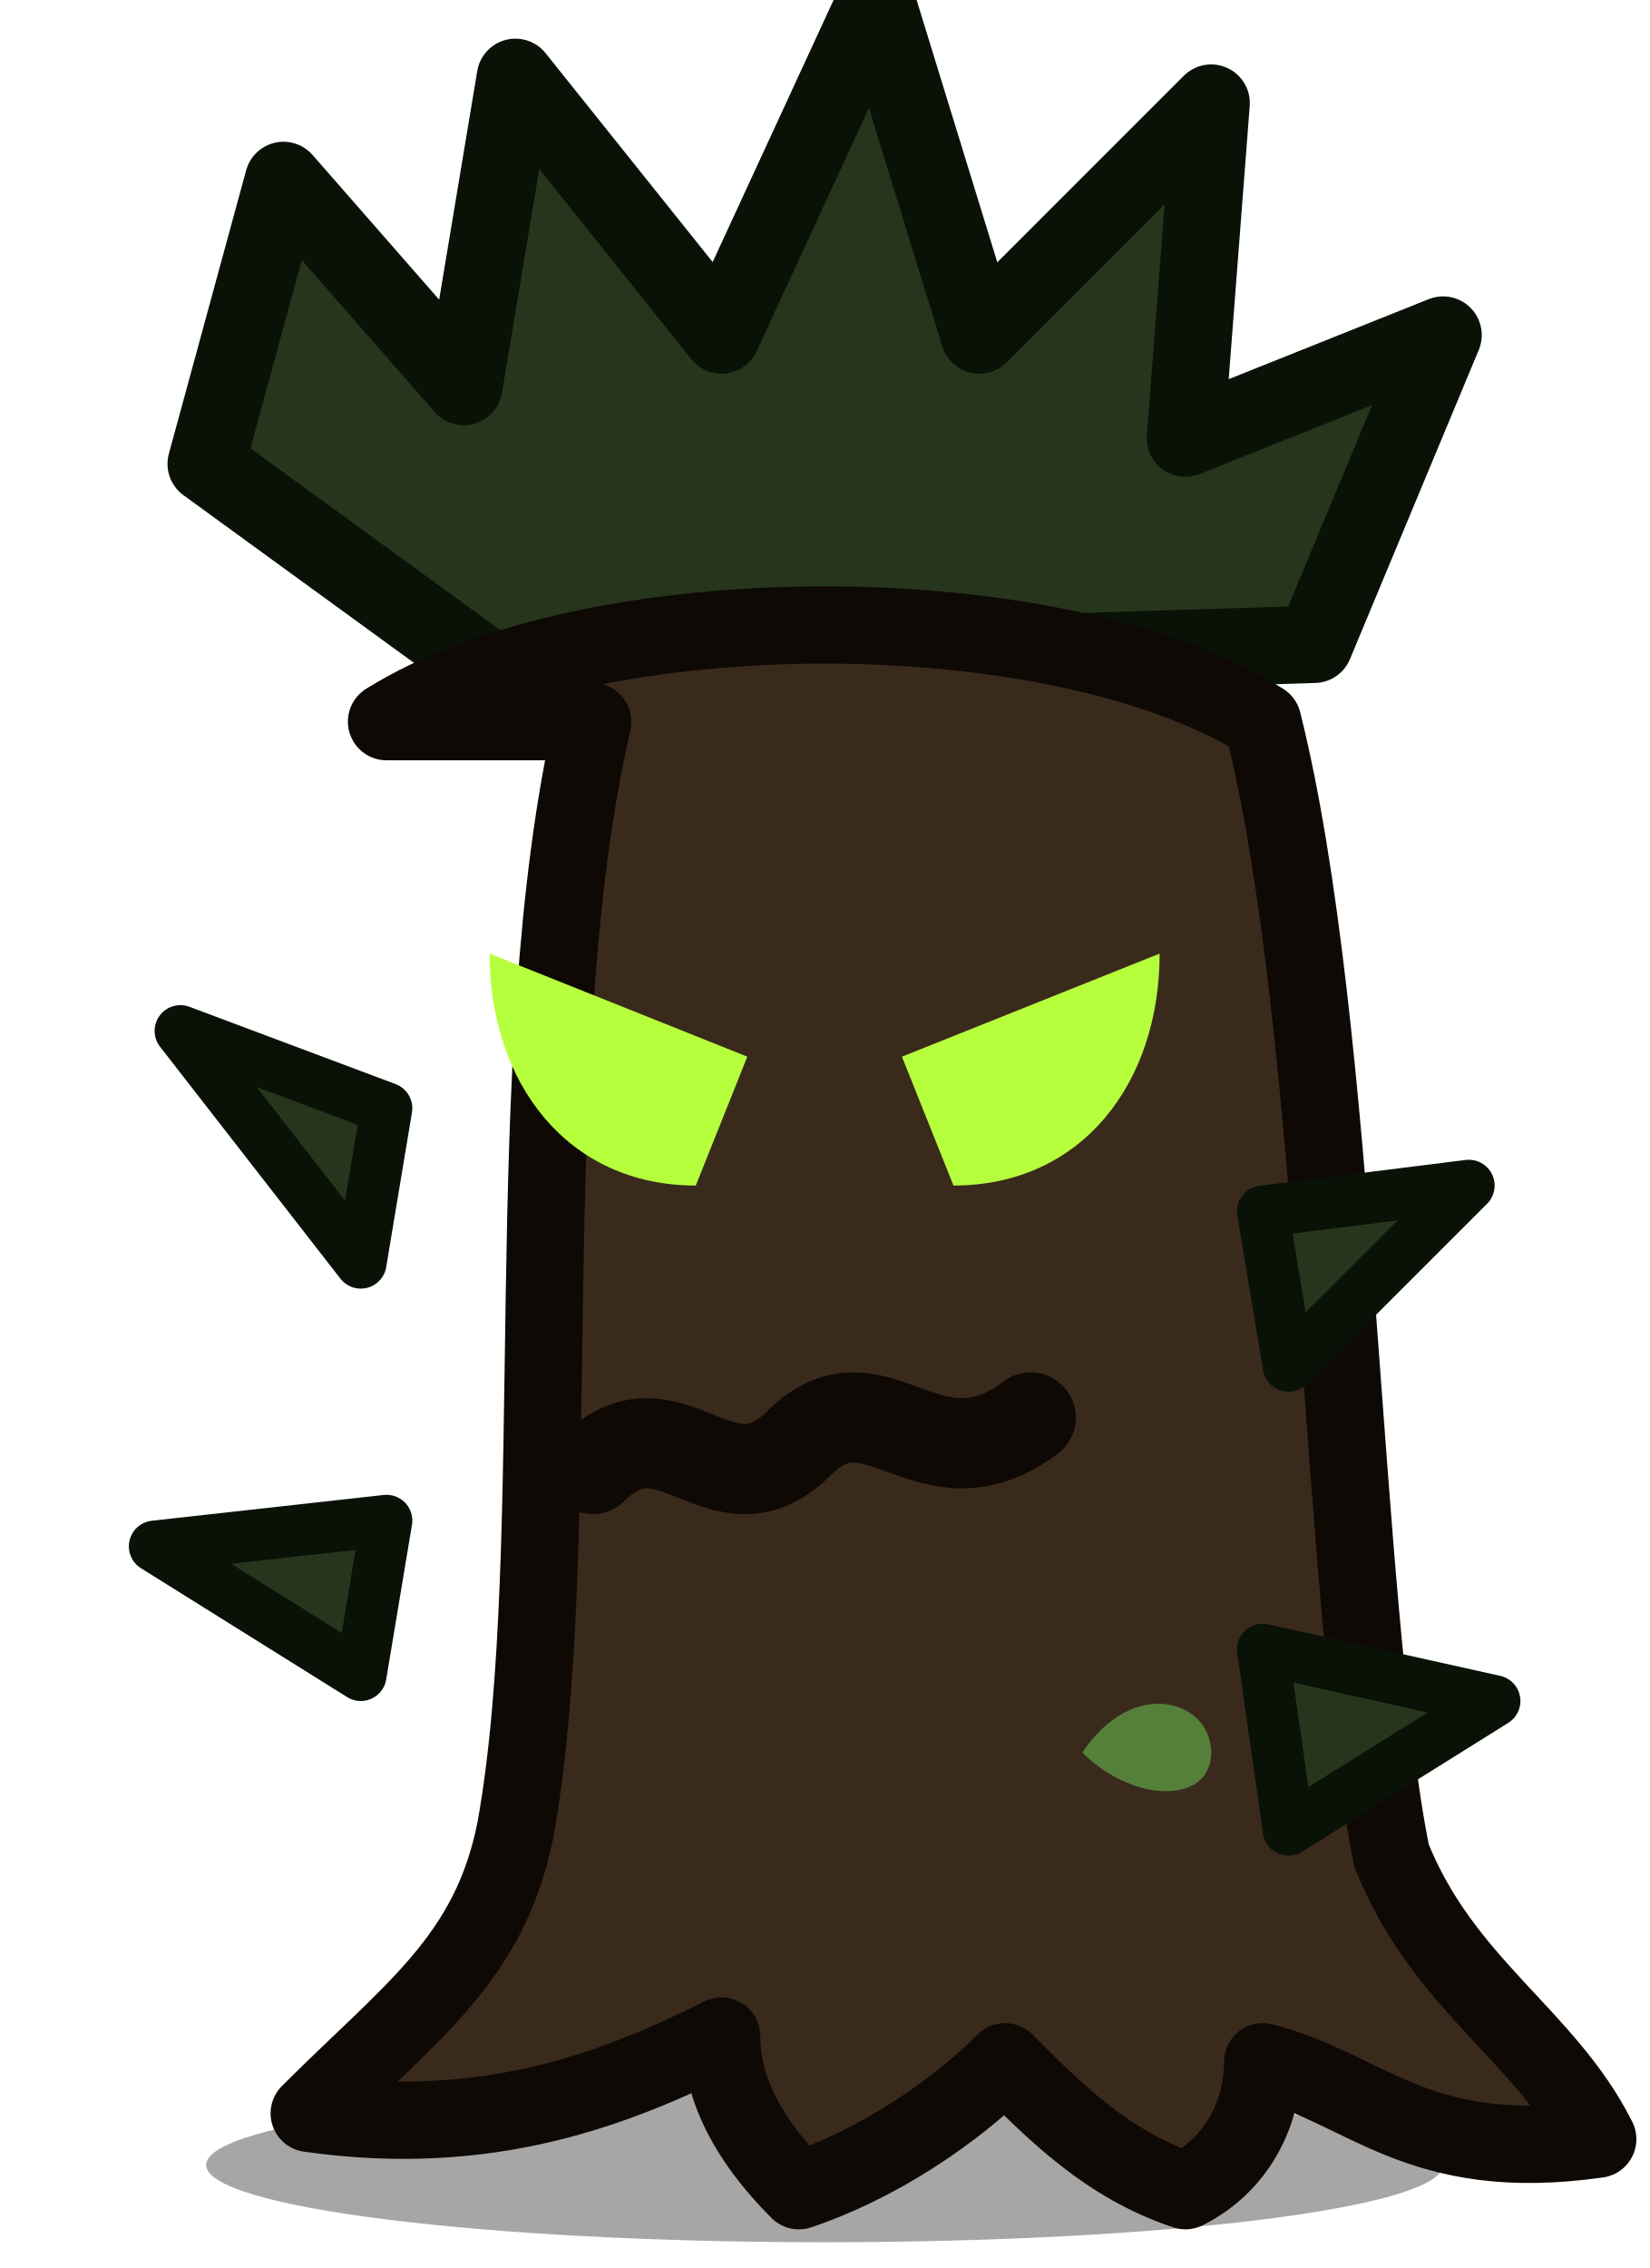
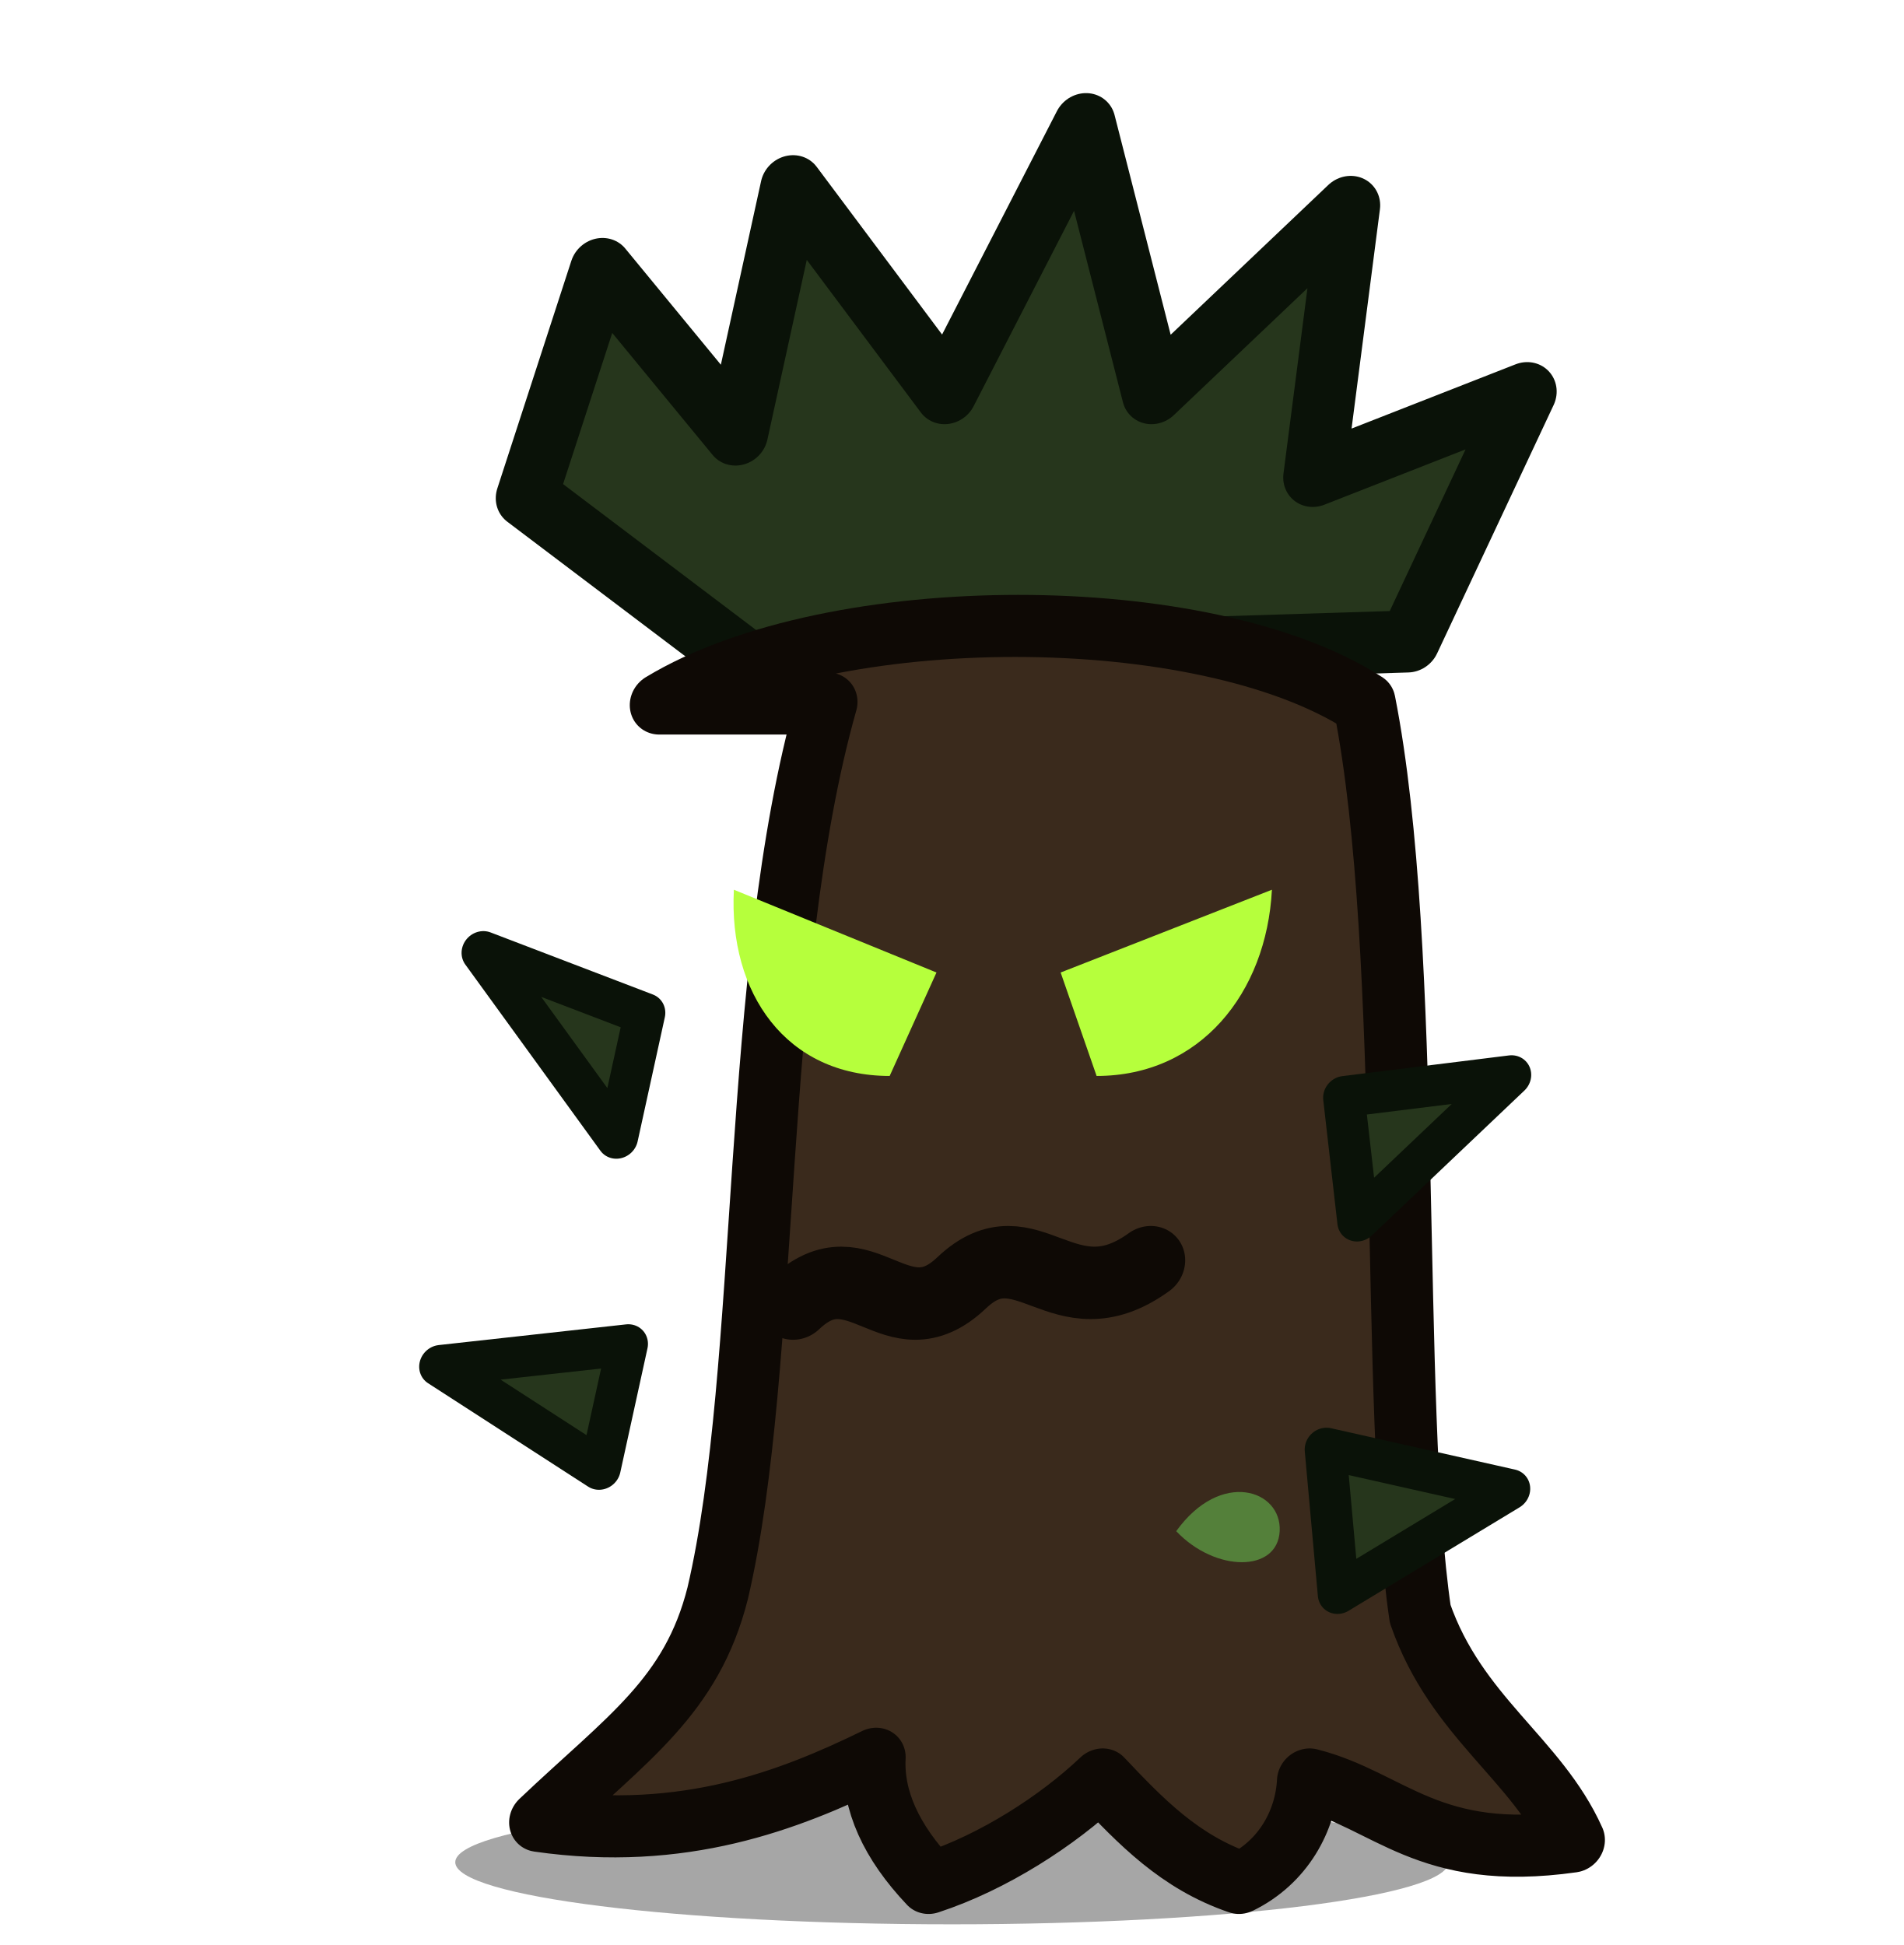
- <svg xmlns="http://www.w3.org/2000/svg" width="64" height="88" viewBox="0 0 64 88">
+ <svg xmlns="http://www.w3.org/2000/svg" width="92" height="94" viewBox="-14 -6 92 94">
  <ellipse cx="32" cy="84" rx="24" ry="3" fill="#000" opacity=".35" />
-   <path d="M19 26L8 18l3-11 7 8 2-12 8 10 6-13 4 13 9-9-1 13 10-4-5 12Z" fill="#26361c" stroke="#0a1208" stroke-width="3" stroke-linejoin="round" />
-   <path d="M15 28c8-5 26-5 34 0 3 12 3 34 5 44 2 5 6 7 8 11-7 1-9-2-13-3 0 2-1 4-3 5-3-1-5-3-7-5-2 2-5 4-8 5-2-2-3-4-3-6-4 2-9 4-16 3 4-4 7-6 8-11 2-11 0-30 3-43Z" fill="#3a2a1c" stroke="#0e0905" stroke-width="3" stroke-linejoin="round" />
-   <path d="M7 40l8 3-1 6ZM57 46l-8 1 1 6ZM6 60l9-1-1 6ZM58 66l-9-2 1 7Z" fill="#26361c" stroke="#0a1208" stroke-width="2" stroke-linejoin="round" />
-   <path d="M19 37l10 4-2 5c-5 0-8-4-8-9ZM35 41l10-4c0 5-3 9-8 9Z" fill="#b6ff3c" />
-   <path d="M23 57c3-3 5 2 8-1s5 2 9-1" fill="none" stroke="#0e0905" stroke-width="3.500" stroke-linecap="round" />
-   <path d="M42 68c2 2 5 2 5 0s-3-3-5 0Z" fill="#54803a" />
+   <g transform="translate(32 84) skewX(-3) translate(-32 -84)">
+     <path d="M19 26L8 18l3-11 7 8 2-12 8 10 6-13 4 13 9-9-1 13 10-4-5 12Z" fill="#26361c" stroke="#0a1208" stroke-width="3" stroke-linejoin="round" />
+     <path d="M15 28c8-5 26-5 34 0 3 12 3 34 5 44 2 5 6 7 8 11-7 1-9-2-13-3 0 2-1 4-3 5-3-1-5-3-7-5-2 2-5 4-8 5-2-2-3-4-3-6-4 2-9 4-16 3 4-4 7-6 8-11 2-11 0-30 3-43Z" fill="#3a2a1c" stroke="#0e0905" stroke-width="3" stroke-linejoin="round" />
+     <path d="M7 40l8 3-1 6ZM57 46l-8 1 1 6ZM6 60l9-1-1 6ZM58 66l-9-2 1 7Z" fill="#26361c" stroke="#0a1208" stroke-width="2" stroke-linejoin="round" />
+     <path d="M19 37l10 4-2 5c-5 0-8-4-8-9ZM35 41l10-4c0 5-3 9-8 9Z" fill="#b6ff3c" />
+     <path d="M23 57c3-3 5 2 8-1s5 2 9-1" fill="none" stroke="#0e0905" stroke-width="3.500" stroke-linecap="round" />
+     <path d="M42 68c2 2 5 2 5 0s-3-3-5 0Z" fill="#54803a" />
+   </g>
</svg>
